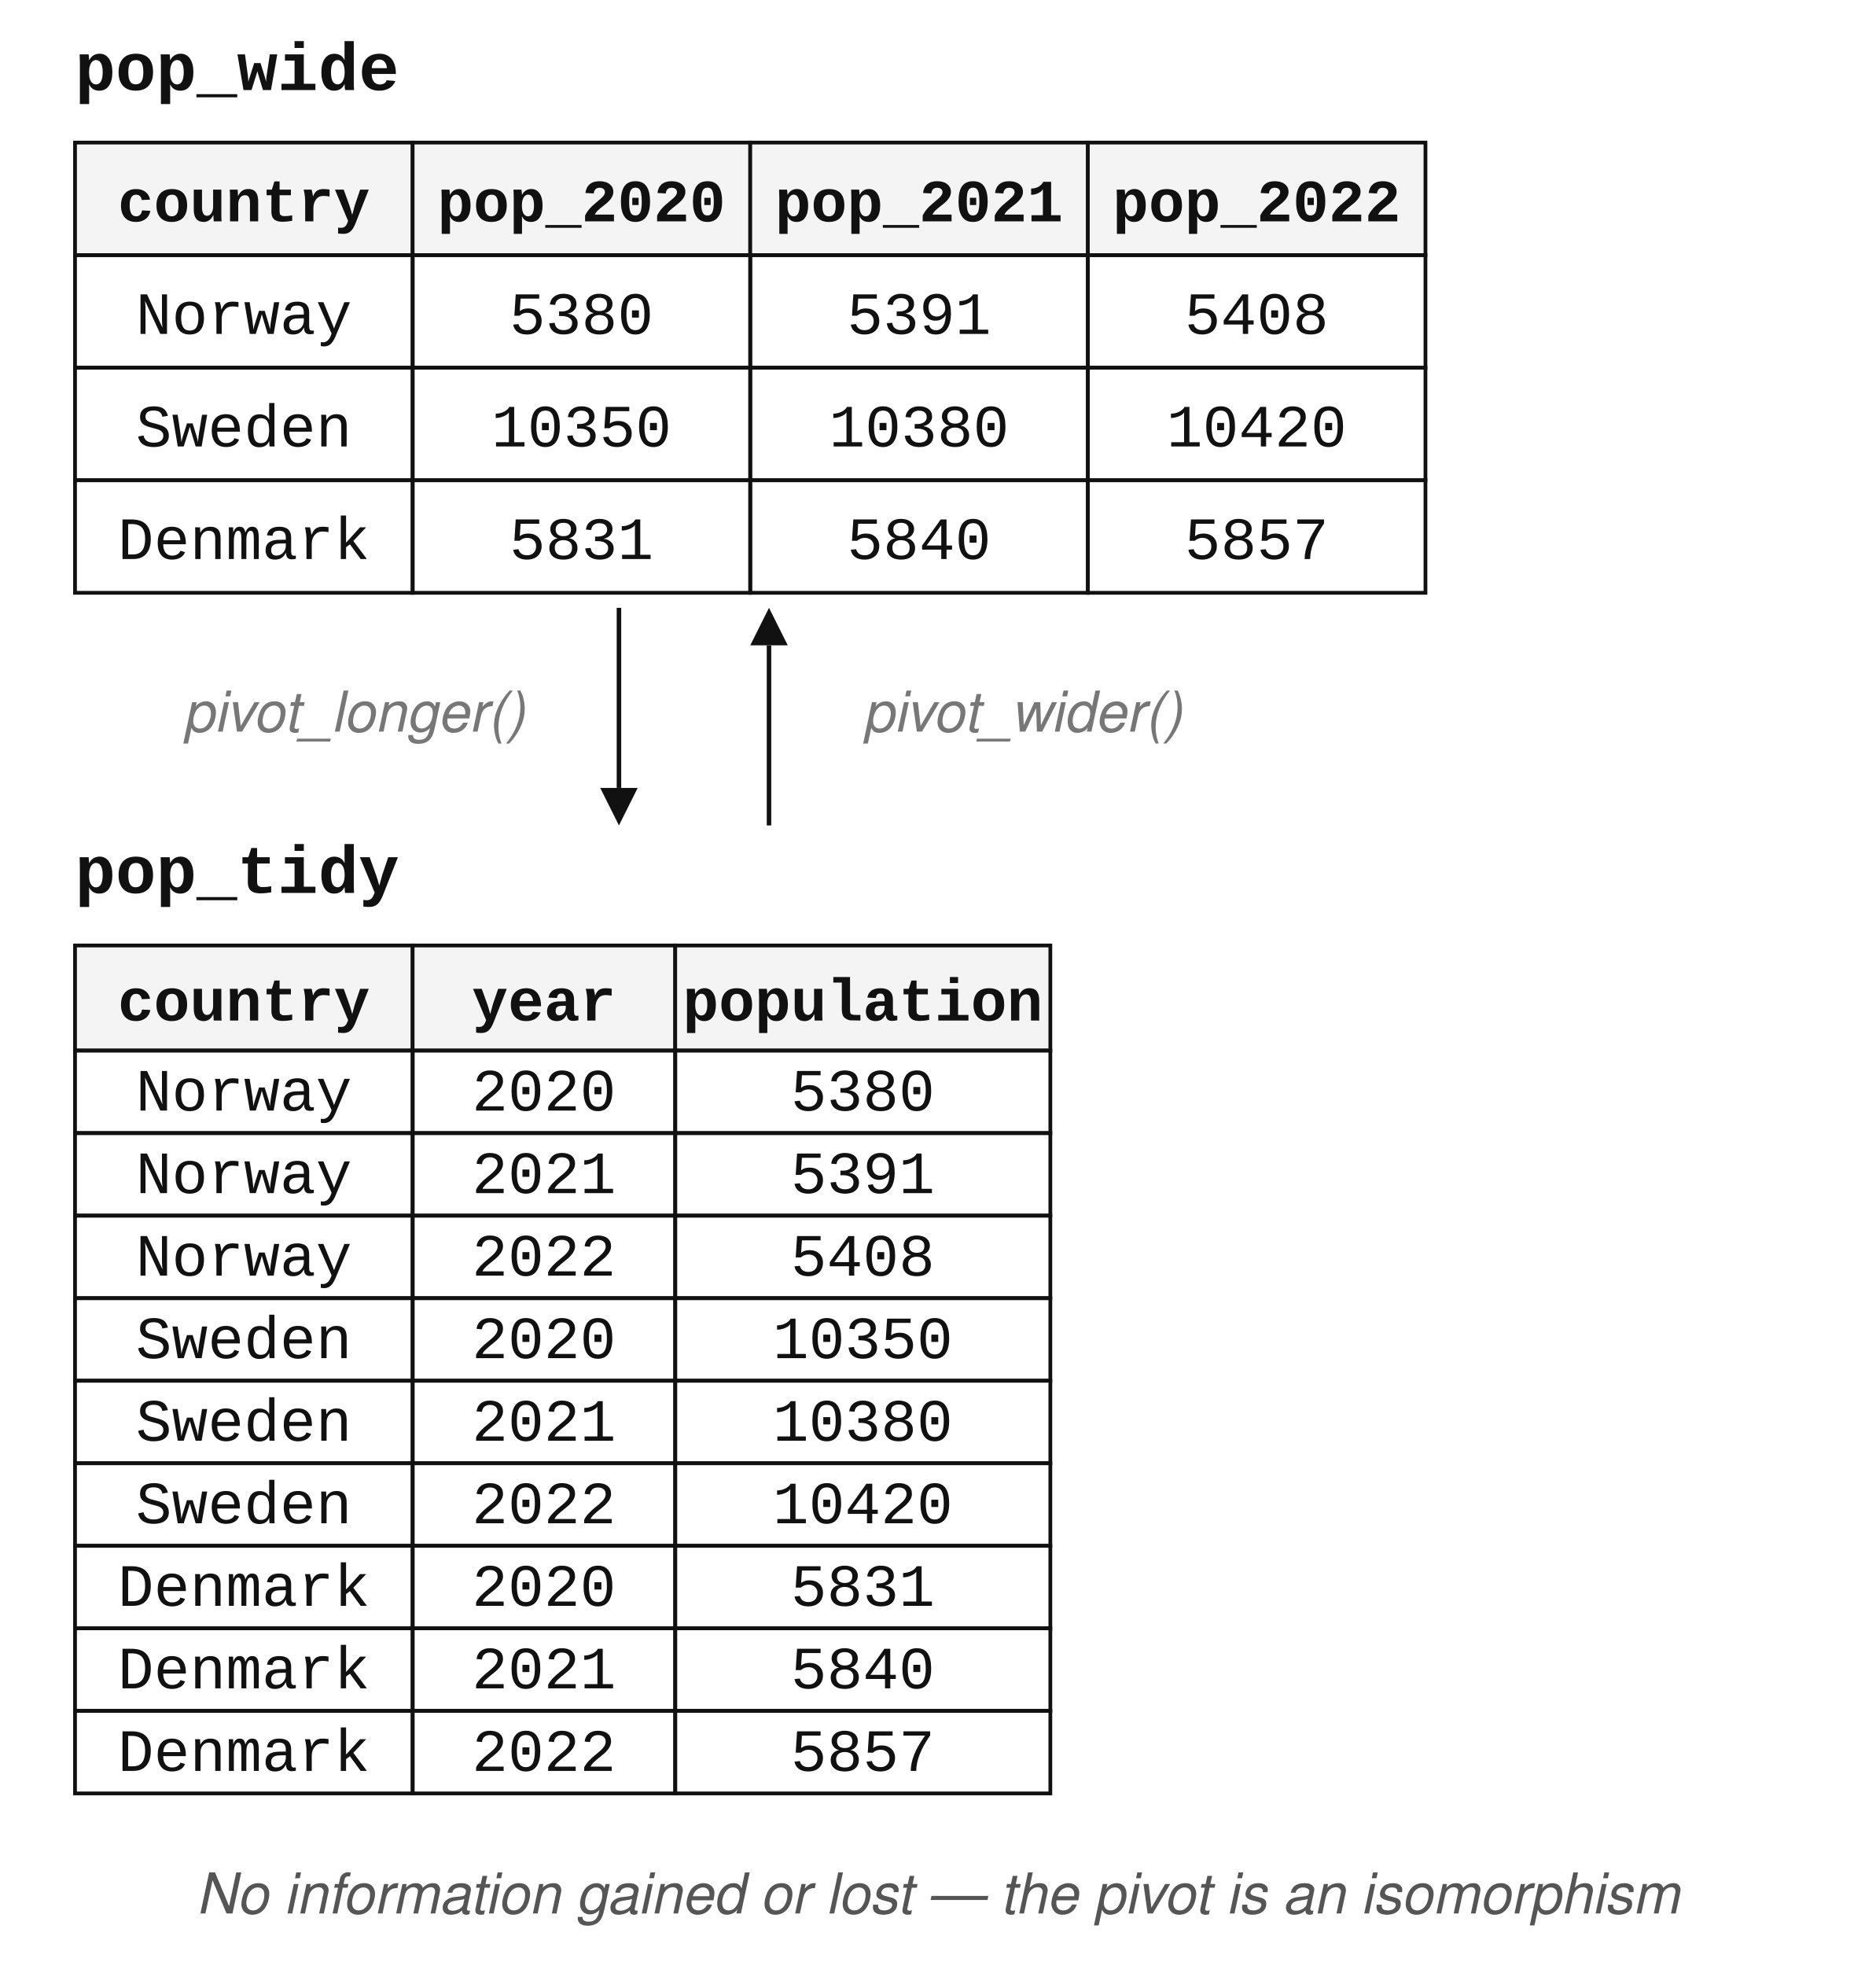
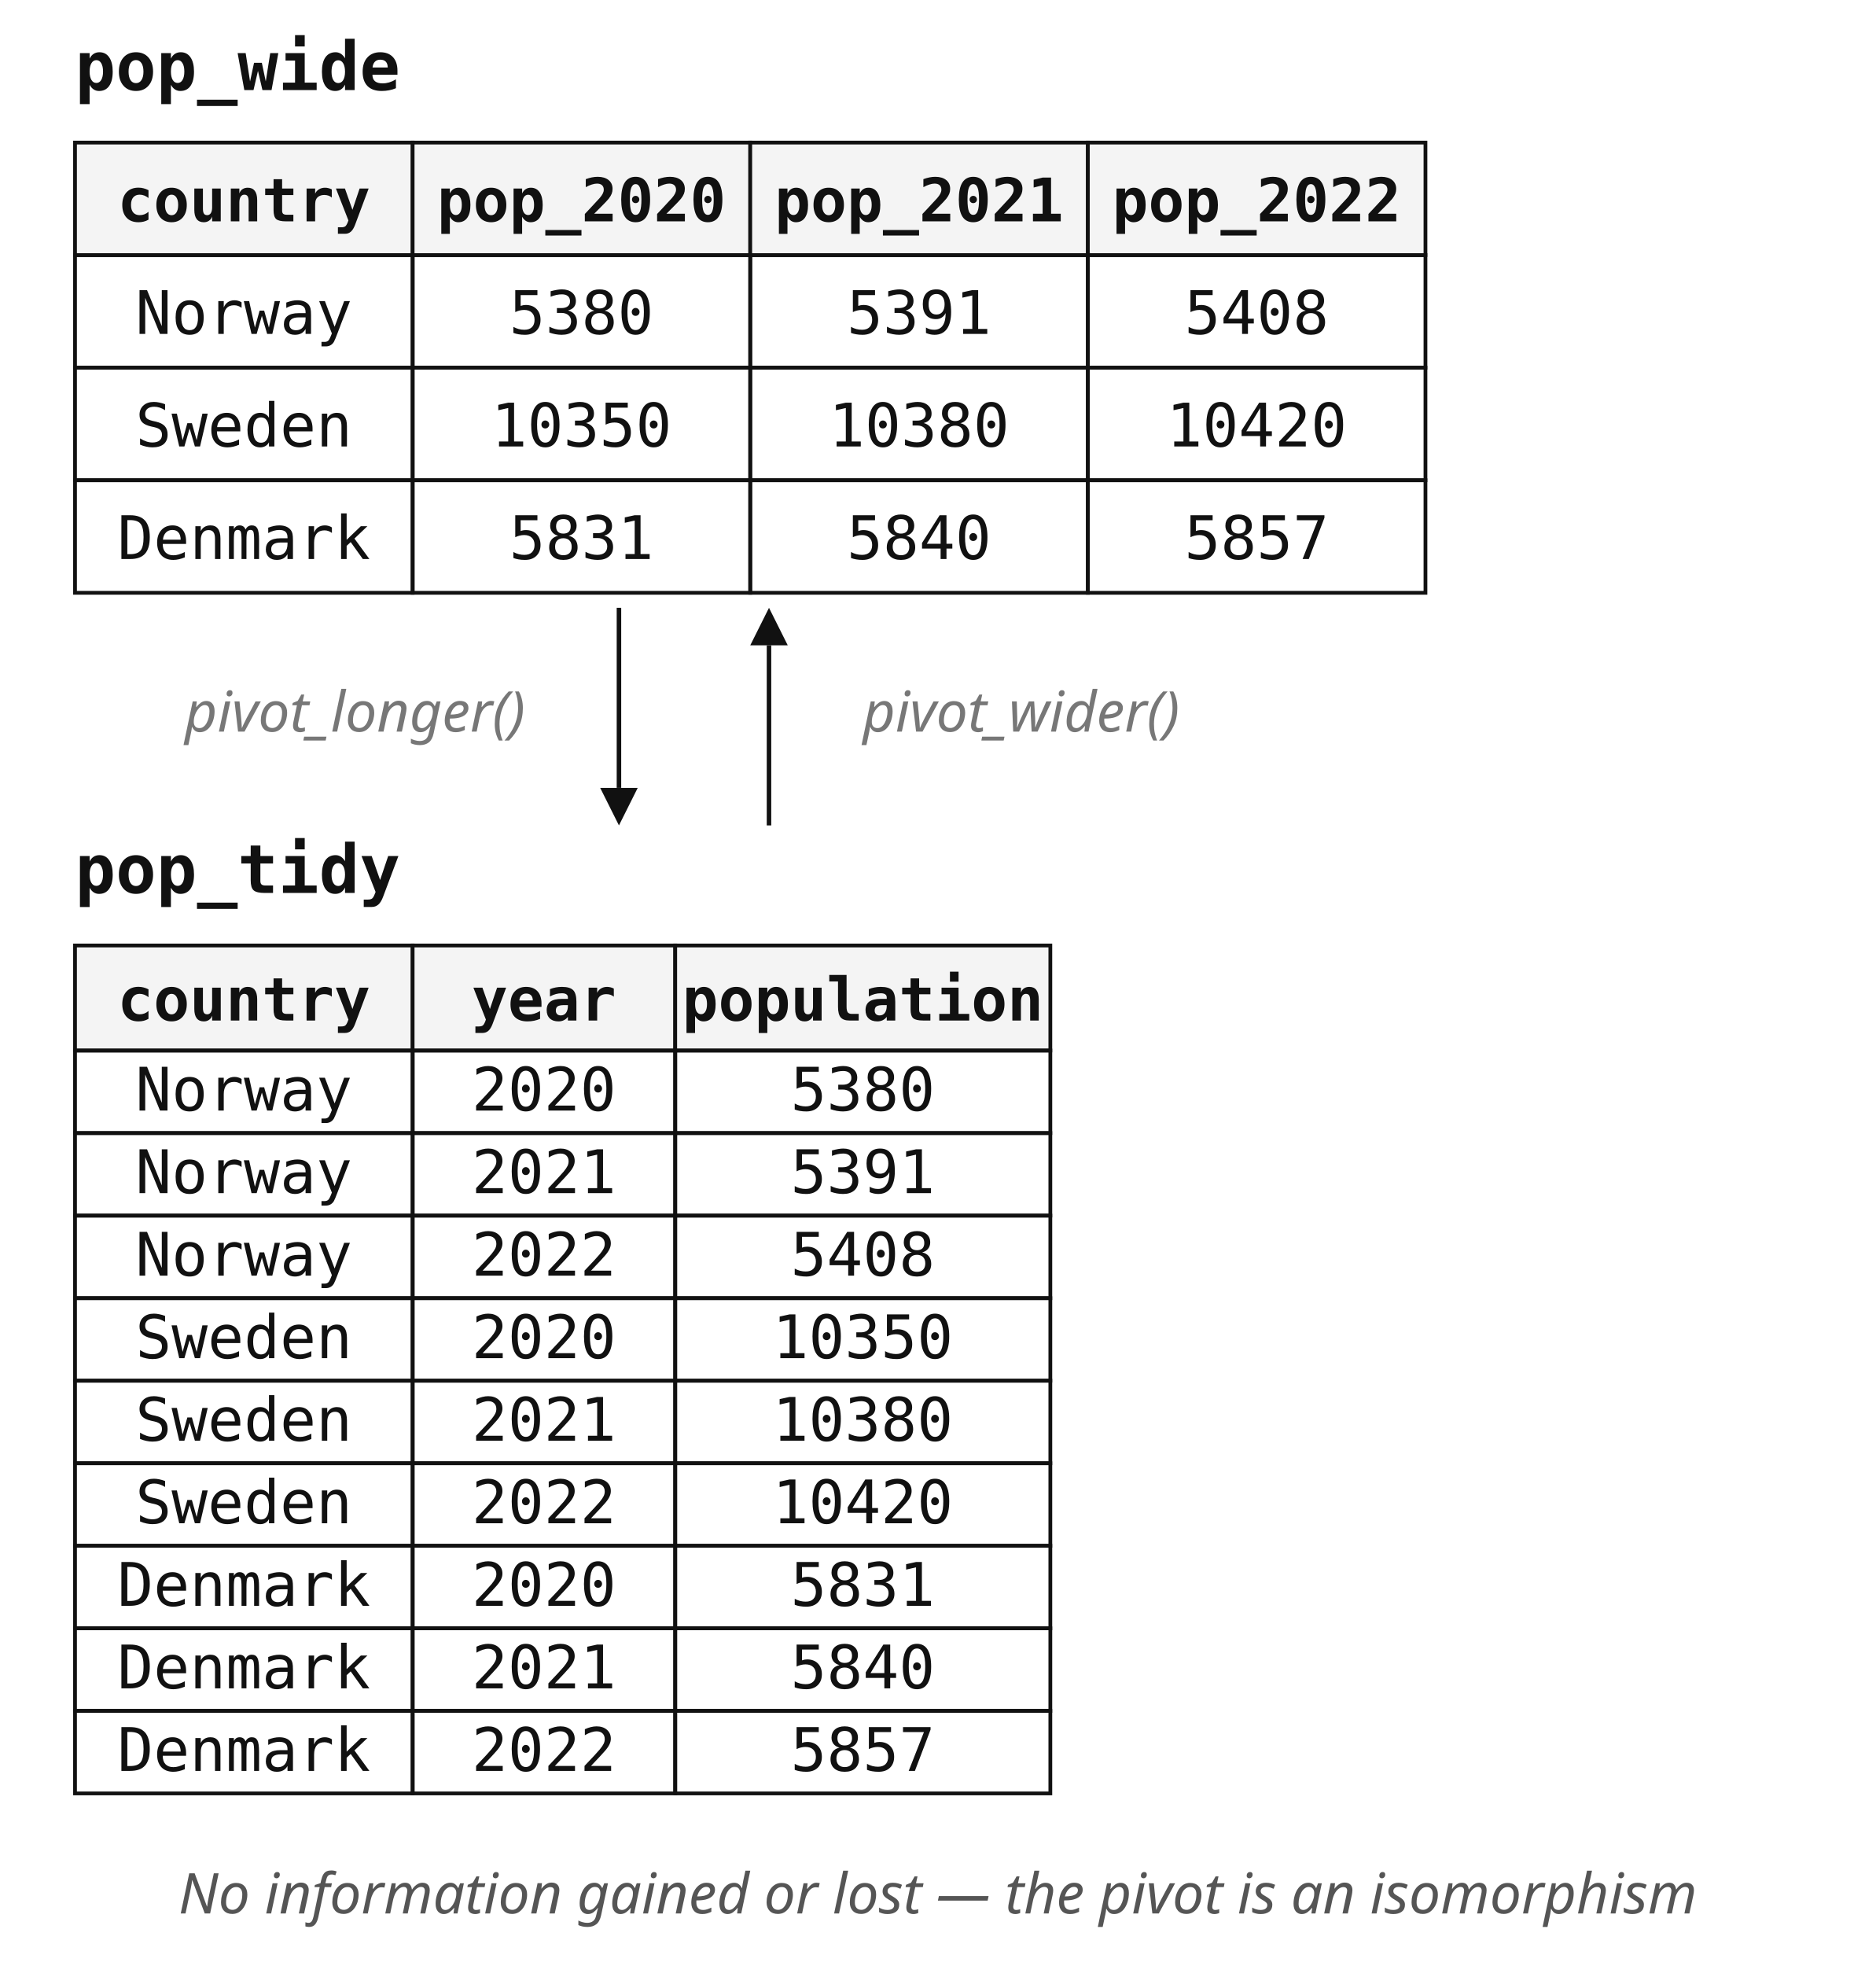
- <svg xmlns="http://www.w3.org/2000/svg" viewBox="0 0 500 524" font-family="'Helvetica Neue', Helvetica, Arial, sans-serif">
+ <svg xmlns="http://www.w3.org/2000/svg" viewBox="0 0 500 524" font-family="Sans">
  <style>
    .cell { fill: none; stroke: #111; stroke-width: 1.0; }
    .hdr { fill: #f4f4f4; stroke: #111; stroke-width: 1.0; }
-     .ct { font-size: 16px; font-family: 'Courier New', monospace; fill: #111; text-anchor: middle; }
-     .ch { font-size: 16px; font-family: 'Courier New', monospace; fill: #111; text-anchor: middle; font-weight: bold; }
-     .sub { font-size: 18px; font-family: 'Courier New', monospace; fill: #111; font-weight: bold; }
+     .ct { font-size: 16px; font-family: Mono; fill: #111; text-anchor: middle; }
+     .ch { font-size: 16px; font-family: Mono; fill: #111; text-anchor: middle; font-weight: bold; }
+     .sub { font-size: 18px; font-family: Mono; fill: #111; font-weight: bold; }
    .note { font-size: 15px; fill: #555; font-style: italic; text-anchor: middle; }
    .ann { font-size: 15px; fill: #777; font-style: italic; }
  </style>
  <text x="20" y="24" class="sub">pop_wide</text>
  <g transform="translate(20,38)">
    <rect class="hdr" x="0" y="0" width="90" height="30" />
    <text x="45" y="21" class="ch">country</text>
    <rect class="hdr" x="90" y="0" width="90" height="30" />
    <text x="135" y="21" class="ch">pop_2020</text>
    <rect class="hdr" x="180" y="0" width="90" height="30" />
    <text x="225" y="21" class="ch">pop_2021</text>
    <rect class="hdr" x="270" y="0" width="90" height="30" />
    <text x="315" y="21" class="ch">pop_2022</text>
    <rect class="cell" x="0" y="30" width="90" height="30" />
    <text x="45" y="51" class="ct">Norway</text>
    <rect class="cell" x="90" y="30" width="90" height="30" />
    <text x="135" y="51" class="ct">5380</text>
    <rect class="cell" x="180" y="30" width="90" height="30" />
    <text x="225" y="51" class="ct">5391</text>
    <rect class="cell" x="270" y="30" width="90" height="30" />
    <text x="315" y="51" class="ct">5408</text>
    <rect class="cell" x="0" y="60" width="90" height="30" />
    <text x="45" y="81" class="ct">Sweden</text>
    <rect class="cell" x="90" y="60" width="90" height="30" />
    <text x="135" y="81" class="ct">10350</text>
    <rect class="cell" x="180" y="60" width="90" height="30" />
    <text x="225" y="81" class="ct">10380</text>
    <rect class="cell" x="270" y="60" width="90" height="30" />
    <text x="315" y="81" class="ct">10420</text>
    <rect class="cell" x="0" y="90" width="90" height="30" />
    <text x="45" y="111" class="ct">Denmark</text>
    <rect class="cell" x="90" y="90" width="90" height="30" />
    <text x="135" y="111" class="ct">5831</text>
    <rect class="cell" x="180" y="90" width="90" height="30" />
    <text x="225" y="111" class="ct">5840</text>
    <rect class="cell" x="270" y="90" width="90" height="30" />
    <text x="315" y="111" class="ct">5857</text>
  </g>
  <line x1="165" y1="162" x2="165" y2="210" stroke="#111" stroke-width="1.2" />
  <polygon points="165,220 160,210 170,210" fill="#111" />
  <text x="140" y="195" class="ann" text-anchor="end">pivot_longer()</text>
  <line x1="205" y1="220" x2="205" y2="172" stroke="#111" stroke-width="1.2" />
  <polygon points="205,162 200,172 210,172" fill="#111" />
  <text x="230" y="195" class="ann">pivot_wider()</text>
  <text x="20" y="238" class="sub">pop_tidy</text>
  <g transform="translate(20,252)">
    <rect class="hdr" x="0" y="0" width="90" height="28" />
    <text x="45" y="20" class="ch">country</text>
    <rect class="hdr" x="90" y="0" width="70" height="28" />
    <text x="125" y="20" class="ch">year</text>
    <rect class="hdr" x="160" y="0" width="100" height="28" />
    <text x="210" y="20" class="ch">population</text>
    <rect class="cell" x="0" y="28" width="90" height="22" />
    <text x="45" y="44" class="ct">Norway</text>
    <rect class="cell" x="90" y="28" width="70" height="22" />
    <text x="125" y="44" class="ct">2020</text>
    <rect class="cell" x="160" y="28" width="100" height="22" />
    <text x="210" y="44" class="ct">5380</text>
    <rect class="cell" x="0" y="50" width="90" height="22" />
    <text x="45" y="66" class="ct">Norway</text>
    <rect class="cell" x="90" y="50" width="70" height="22" />
    <text x="125" y="66" class="ct">2021</text>
    <rect class="cell" x="160" y="50" width="100" height="22" />
    <text x="210" y="66" class="ct">5391</text>
    <rect class="cell" x="0" y="72" width="90" height="22" />
    <text x="45" y="88" class="ct">Norway</text>
    <rect class="cell" x="90" y="72" width="70" height="22" />
    <text x="125" y="88" class="ct">2022</text>
    <rect class="cell" x="160" y="72" width="100" height="22" />
    <text x="210" y="88" class="ct">5408</text>
    <rect class="cell" x="0" y="94" width="90" height="22" />
    <text x="45" y="110" class="ct">Sweden</text>
    <rect class="cell" x="90" y="94" width="70" height="22" />
    <text x="125" y="110" class="ct">2020</text>
    <rect class="cell" x="160" y="94" width="100" height="22" />
    <text x="210" y="110" class="ct">10350</text>
    <rect class="cell" x="0" y="116" width="90" height="22" />
    <text x="45" y="132" class="ct">Sweden</text>
    <rect class="cell" x="90" y="116" width="70" height="22" />
    <text x="125" y="132" class="ct">2021</text>
    <rect class="cell" x="160" y="116" width="100" height="22" />
    <text x="210" y="132" class="ct">10380</text>
    <rect class="cell" x="0" y="138" width="90" height="22" />
    <text x="45" y="154" class="ct">Sweden</text>
    <rect class="cell" x="90" y="138" width="70" height="22" />
    <text x="125" y="154" class="ct">2022</text>
    <rect class="cell" x="160" y="138" width="100" height="22" />
    <text x="210" y="154" class="ct">10420</text>
    <rect class="cell" x="0" y="160" width="90" height="22" />
    <text x="45" y="176" class="ct">Denmark</text>
    <rect class="cell" x="90" y="160" width="70" height="22" />
    <text x="125" y="176" class="ct">2020</text>
    <rect class="cell" x="160" y="160" width="100" height="22" />
    <text x="210" y="176" class="ct">5831</text>
    <rect class="cell" x="0" y="182" width="90" height="22" />
    <text x="45" y="198" class="ct">Denmark</text>
    <rect class="cell" x="90" y="182" width="70" height="22" />
    <text x="125" y="198" class="ct">2021</text>
    <rect class="cell" x="160" y="182" width="100" height="22" />
    <text x="210" y="198" class="ct">5840</text>
    <rect class="cell" x="0" y="204" width="90" height="22" />
    <text x="45" y="220" class="ct">Denmark</text>
    <rect class="cell" x="90" y="204" width="70" height="22" />
    <text x="125" y="220" class="ct">2022</text>
    <rect class="cell" x="160" y="204" width="100" height="22" />
    <text x="210" y="220" class="ct">5857</text>
  </g>
  <text x="250" y="510" class="note">No information gained or lost — the pivot is an isomorphism</text>
</svg>
